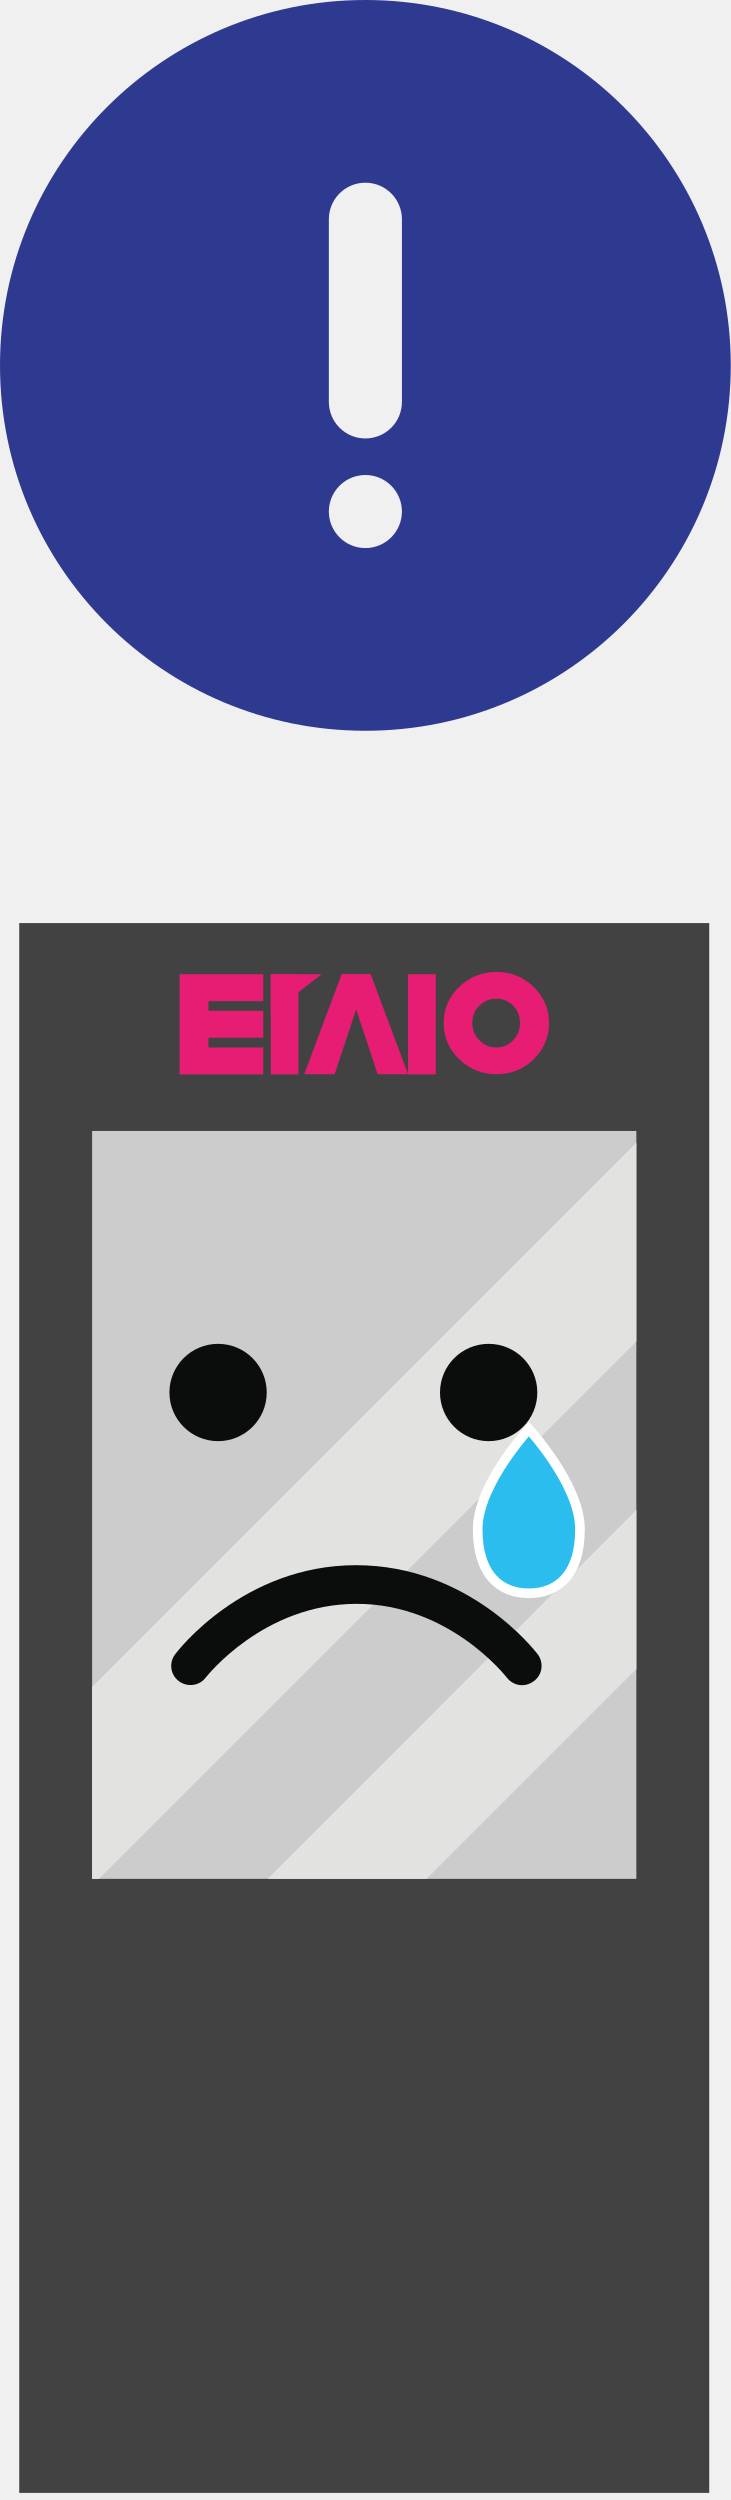
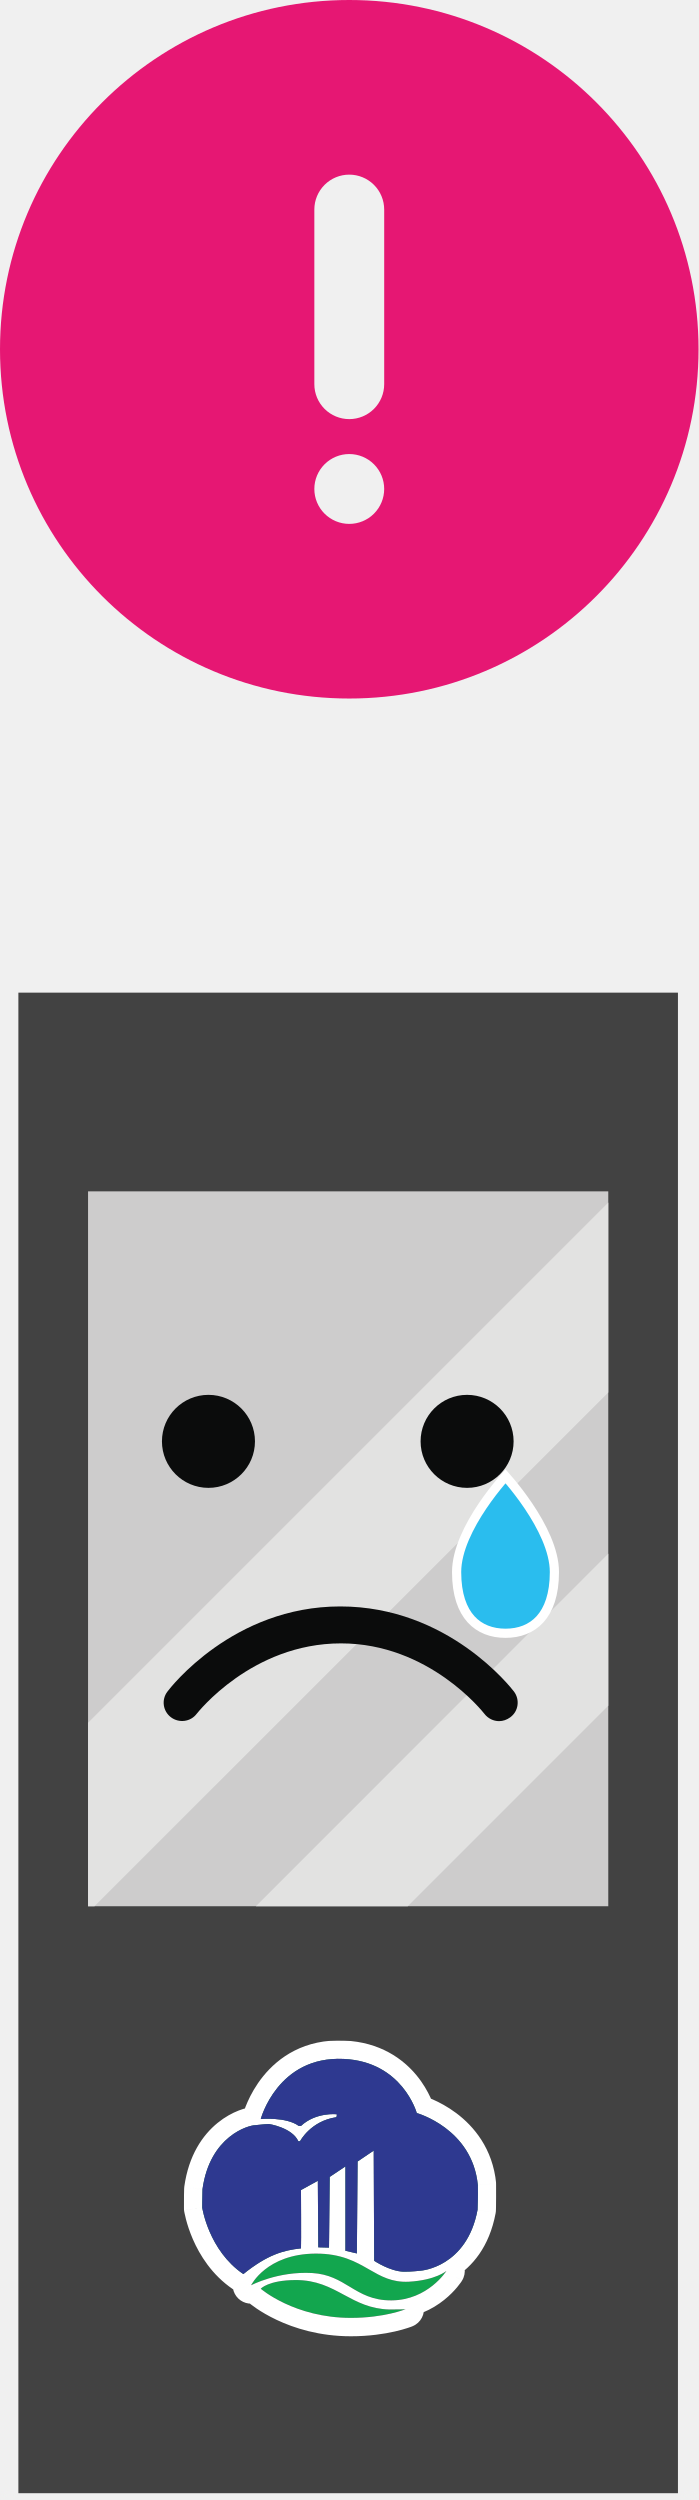
- <svg xmlns="http://www.w3.org/2000/svg" width="38" height="130" viewBox="0 0 38 130" fill="none">
-   <path d="M36.88 48H1V129.63H36.88V48Z" fill="#424242" />
-   <path d="M10.84 53.95V54.47H13.69V55.87H9.34V50.66H13.69V52.06H10.84V52.56H13.69V53.96H10.84V53.95Z" fill="#E71D73" />
-   <path d="M18.52 52.49L17.4 55.86H15.82L17.77 50.65H19.27L21.22 55.86H19.64L18.52 52.49Z" fill="#E71D73" />
-   <path d="M23.88 51.32C24.42 50.8 25.06 50.54 25.81 50.54C26.57 50.54 27.21 50.8 27.75 51.32C28.28 51.84 28.55 52.47 28.55 53.19C28.55 53.93 28.28 54.56 27.75 55.08C27.22 55.6 26.57 55.86 25.81 55.86C25.07 55.86 24.42 55.6 23.88 55.08C23.34 54.56 23.07 53.93 23.07 53.19C23.07 52.47 23.34 51.84 23.88 51.32ZM24.93 52.29C24.68 52.53 24.56 52.83 24.56 53.2C24.56 53.55 24.68 53.85 24.93 54.1C25.18 54.35 25.47 54.47 25.81 54.47C26.15 54.47 26.44 54.35 26.68 54.1C26.92 53.85 27.04 53.55 27.04 53.2C27.04 52.83 26.92 52.53 26.68 52.29C26.44 52.05 26.15 51.93 25.81 51.93C25.47 51.93 25.18 52.05 24.93 52.29Z" fill="#E71D73" />
-   <path d="M22.66 54.43V55.87H21.22V50.66H22.66V53.35" fill="#E71D73" />
-   <path d="M15.52 54.43V55.87H14.08V50.66H15.52V53.35" fill="#E71D73" />
-   <path d="M16.73 50.66L14.08 52.69V50.66H16.73Z" fill="#E71D73" />
-   <path d="M33.09 58.81H4.79V97.7H33.09V58.81Z" fill="#CDCCCC" />
-   <path d="M33.09 59.42L4.79 87.72V97.7H5.14L33.09 69.75V59.42Z" fill="#E2E2E1" />
-   <path d="M33.09 78.52L13.92 97.7H22.18L33.09 86.79V78.52Z" fill="#E2E2E1" />
-   <path d="M11.34 74.94C12.737 74.94 13.87 73.807 13.87 72.41C13.87 71.013 12.737 69.88 11.34 69.88C9.943 69.88 8.81 71.013 8.81 72.41C8.81 73.807 9.943 74.94 11.34 74.94Z" fill="#0B0C0C" />
-   <path d="M25.41 74.94C26.807 74.94 27.94 73.807 27.94 72.41C27.94 71.013 26.807 69.88 25.41 69.88C24.013 69.88 22.88 71.013 22.88 72.41C22.88 73.807 24.013 74.94 25.41 74.94Z" fill="#0B0C0C" />
-   <path d="M27.15 87.63C26.85 87.63 26.55 87.49 26.35 87.23C26.28 87.14 23.34 83.4 18.55 83.4C13.68 83.4 10.73 87.2 10.7 87.23C10.37 87.67 9.74 87.75 9.3 87.42C8.86 87.09 8.77 86.46 9.11 86.02C9.25 85.83 12.67 81.39 18.51 81.39C24.39 81.39 27.81 85.83 27.96 86.02C28.29 86.46 28.21 87.09 27.76 87.42C27.57 87.56 27.36 87.63 27.15 87.63Z" fill="#0B0C0C" />
-   <path d="M30.16 79.52C30.16 80.744 29.846 81.572 29.374 82.091C28.904 82.607 28.25 82.85 27.5 82.85C26.75 82.85 26.096 82.607 25.626 82.091C25.154 81.572 24.84 80.744 24.84 79.52C24.84 78.335 25.529 76.994 26.252 75.921C26.61 75.391 26.968 74.937 27.237 74.617C27.339 74.494 27.429 74.392 27.5 74.311C27.571 74.392 27.66 74.495 27.763 74.618C28.032 74.939 28.39 75.394 28.748 75.925C29.471 76.999 30.16 78.34 30.16 79.52Z" fill="#2ABDEE" stroke="white" stroke-width="0.5" />
-   <path d="M19 38C8.506 38 0 29.494 0 19C0 8.508 8.506 0 19 0C29.494 0 38 8.508 38 19C38 29.494 29.494 38 19 38ZM19 9.5C18.496 9.5 18.013 9.7 17.657 10.056C17.3 10.413 17.1 10.896 17.1 11.4V20.9C17.1 21.404 17.3 21.887 17.657 22.244C18.013 22.6 18.496 22.8 19 22.8C19.504 22.8 19.987 22.6 20.343 22.244C20.7 21.887 20.9 21.404 20.9 20.9V11.4C20.9 10.896 20.7 10.413 20.343 10.056C19.987 9.7 19.504 9.5 19 9.5ZM19 28.5C19.504 28.5 19.987 28.3 20.343 27.944C20.7 27.587 20.9 27.104 20.9 26.6C20.9 26.096 20.7 25.613 20.343 25.256C19.987 24.9 19.504 24.7 19 24.7C18.496 24.7 18.013 24.9 17.657 25.256C17.3 25.613 17.1 26.096 17.1 26.6C17.1 27.104 17.3 27.587 17.657 27.944C18.013 28.3 18.496 28.5 19 28.5Z" fill="#2E3990" />
+ <svg xmlns="http://www.w3.org/2000/svg" width="38" height="136" viewBox="0 0 38 136" fill="none">
+   <path d="M36.88 54H1V135.63H36.88V54Z" fill="#424242" />
+   <path d="M33.09 64.81H4.79V103.7H33.09V64.81Z" fill="#CDCCCC" />
+   <path d="M33.09 65.42L4.79 93.72V103.7H5.14L33.09 75.75V65.42Z" fill="#E2E2E1" />
+   <path d="M33.09 84.52L13.92 103.7H22.18L33.09 92.79V84.52Z" fill="#E2E2E1" />
+   <path d="M11.34 80.94C12.737 80.94 13.87 79.807 13.87 78.41C13.87 77.013 12.737 75.88 11.34 75.88C9.943 75.88 8.81 77.013 8.81 78.41C8.81 79.807 9.943 80.94 11.34 80.94Z" fill="#0B0C0C" />
+   <path d="M25.41 80.94C26.807 80.94 27.94 79.807 27.94 78.41C27.94 77.013 26.807 75.88 25.41 75.88C24.013 75.88 22.88 77.013 22.88 78.41C22.88 79.807 24.013 80.94 25.41 80.94Z" fill="#0B0C0C" />
+   <path d="M27.15 93.63C26.85 93.63 26.55 93.49 26.35 93.23C26.28 93.14 23.34 89.4 18.55 89.4C13.68 89.4 10.73 93.2 10.7 93.23C10.37 93.67 9.74 93.75 9.3 93.42C8.86 93.09 8.77 92.46 9.11 92.02C9.25 91.83 12.67 87.39 18.51 87.39C24.39 87.39 27.81 91.83 27.96 92.02C28.29 92.46 28.21 93.09 27.76 93.42C27.57 93.56 27.36 93.63 27.15 93.63Z" fill="#0B0C0C" />
+   <path d="M30.16 85.52C30.16 86.744 29.846 87.572 29.374 88.091C28.904 88.607 28.249 88.85 27.5 88.85C26.75 88.85 26.096 88.607 25.626 88.091C25.154 87.572 24.84 86.744 24.84 85.52C24.84 84.335 25.528 82.994 26.252 81.921C26.61 81.391 26.968 80.937 27.237 80.617C27.339 80.494 27.428 80.392 27.5 80.311C27.571 80.392 27.66 80.495 27.763 80.618C28.032 80.939 28.39 81.394 28.747 81.925C29.471 82.999 30.16 84.34 30.16 85.52Z" fill="#2ABDEE" stroke="white" stroke-width="0.5" />
+   <path d="M19 38C8.506 38 0 29.494 0 19C0 8.508 8.506 0 19 0C29.494 0 38 8.508 38 19C38 29.494 29.494 38 19 38ZM19 9.5C18.496 9.5 18.013 9.7 17.657 10.056C17.3 10.413 17.1 10.896 17.1 11.4V20.9C17.1 21.404 17.3 21.887 17.657 22.244C18.013 22.6 18.496 22.8 19 22.8C19.504 22.8 19.987 22.6 20.343 22.244C20.7 21.887 20.9 21.404 20.9 20.9V11.4C20.9 10.896 20.7 10.413 20.343 10.056C19.987 9.7 19.504 9.5 19 9.5ZM19 28.5C19.504 28.5 19.987 28.3 20.343 27.944C20.7 27.587 20.9 27.104 20.9 26.6C20.9 26.096 20.7 25.613 20.343 25.256C19.987 24.9 19.504 24.7 19 24.7C18.496 24.7 18.013 24.9 17.657 25.256C17.3 25.613 17.1 26.096 17.1 26.6C17.1 27.104 17.3 27.587 17.657 27.944C18.013 28.3 18.496 28.5 19 28.5Z" fill="#E61773" />
+   <mask id="path-10-outside-1" maskUnits="userSpaceOnUse" x="10" y="111" width="17" height="17" fill="black">
+     <rect fill="white" x="10" y="111" width="17" height="17" />
+     <path fill-rule="evenodd" clip-rule="evenodd" d="M18.7 112.006C15.101 111.835 14.185 115.276 14.185 115.276C14.185 115.276 15.563 115.146 16.252 115.65H16.374C17.185 114.893 18.319 115.015 18.319 115.015C18.319 115.015 18.336 115.154 18.279 115.178C16.901 115.39 16.334 116.463 16.334 116.463C16.334 116.463 16.285 116.504 16.228 116.479C15.88 115.731 14.623 115.544 14.623 115.544C14.623 115.544 14.202 115.568 13.894 115.609C13.529 115.609 11.421 116.187 11.016 119.09C11 119.659 11 120.09 11 120.09C11 120.09 11.348 122.425 13.237 123.71C14.55 122.652 15.418 122.417 16.374 122.311C16.39 122.107 16.374 119.139 16.374 119.139L17.29 118.635L17.314 122.254L17.898 122.27L17.938 118.423L18.79 117.854V122.441L19.414 122.587L19.454 117.585L20.33 116.992L20.354 122.986C20.354 122.986 21.197 123.555 21.951 123.58C22.356 123.588 22.899 123.523 22.899 123.523C22.899 123.523 25.396 123.344 25.979 120.212C25.979 120.136 25.982 120.043 25.986 119.93C25.995 119.685 26.006 119.345 25.995 118.871C25.695 115.788 22.672 114.95 22.672 114.95C22.672 114.95 21.902 112.153 18.7 112.006ZM13.658 124.32C13.658 124.32 14.493 122.612 17.16 122.596C18.566 122.587 19.358 123.043 20.082 123.459C20.727 123.83 21.318 124.171 22.242 124.125C23.701 124.043 24.285 123.539 24.285 123.539C24.285 123.539 23.288 125.125 21.302 125.141C20.267 125.15 19.646 124.774 19.023 124.397C18.451 124.051 17.878 123.704 16.982 123.653C15.109 123.547 13.658 124.32 13.658 124.32ZM14.185 124.507C14.185 124.507 14.591 124.043 16.066 124.035C17.209 124.027 17.962 124.433 18.713 124.839C19.428 125.224 20.142 125.61 21.189 125.637C21.772 125.637 22.064 125.621 22.064 125.621C22.064 125.621 20.913 126.093 19.089 126.093C16.009 126.093 14.185 124.507 14.185 124.507Z" />
+   </mask>
+   <path fill-rule="evenodd" clip-rule="evenodd" d="M18.7 112.006C15.101 111.835 14.185 115.276 14.185 115.276C14.185 115.276 15.563 115.146 16.252 115.65H16.374C17.185 114.893 18.319 115.015 18.319 115.015C18.319 115.015 18.336 115.154 18.279 115.178C16.901 115.39 16.334 116.463 16.334 116.463C16.334 116.463 16.285 116.504 16.228 116.479C15.88 115.731 14.623 115.544 14.623 115.544C14.623 115.544 14.202 115.568 13.894 115.609C13.529 115.609 11.421 116.187 11.016 119.09C11 119.659 11 120.09 11 120.09C11 120.09 11.348 122.425 13.237 123.71C14.55 122.652 15.418 122.417 16.374 122.311C16.39 122.107 16.374 119.139 16.374 119.139L17.29 118.635L17.314 122.254L17.898 122.27L17.938 118.423L18.79 117.854V122.441L19.414 122.587L19.454 117.585L20.33 116.992L20.354 122.986C20.354 122.986 21.197 123.555 21.951 123.58C22.356 123.588 22.899 123.523 22.899 123.523C22.899 123.523 25.396 123.344 25.979 120.212C25.979 120.136 25.982 120.043 25.986 119.93C25.995 119.685 26.006 119.345 25.995 118.871C25.695 115.788 22.672 114.95 22.672 114.95C22.672 114.95 21.902 112.153 18.7 112.006ZM13.658 124.32C13.658 124.32 14.493 122.612 17.16 122.596C18.566 122.587 19.358 123.043 20.082 123.459C20.727 123.83 21.318 124.171 22.242 124.125C23.701 124.043 24.285 123.539 24.285 123.539C24.285 123.539 23.288 125.125 21.302 125.141C20.267 125.15 19.646 124.774 19.023 124.397C18.451 124.051 17.878 123.704 16.982 123.653C15.109 123.547 13.658 124.32 13.658 124.32ZM14.185 124.507C14.185 124.507 14.591 124.043 16.066 124.035C17.209 124.027 17.962 124.433 18.713 124.839C19.428 125.224 20.142 125.61 21.189 125.637C21.772 125.637 22.064 125.621 22.064 125.621C22.064 125.621 20.913 126.093 19.089 126.093C16.009 126.093 14.185 124.507 14.185 124.507Z" fill="#12A64E" />
+   <path d="M14.185 115.276L13.219 115.018C13.135 115.335 13.211 115.672 13.422 115.922C13.634 116.171 13.954 116.302 14.28 116.271L14.185 115.276ZM18.7 112.006L18.653 113.005L18.655 113.005L18.7 112.006ZM16.252 115.65L15.662 116.457C15.833 116.582 16.04 116.65 16.252 116.65V115.65ZM16.374 115.65V116.65C16.627 116.65 16.871 116.554 17.056 116.381L16.374 115.65ZM18.319 115.015L19.313 114.899C19.258 114.435 18.89 114.071 18.426 114.021L18.319 115.015ZM18.279 115.178L18.43 116.167C18.514 116.154 18.596 116.13 18.674 116.097L18.279 115.178ZM16.334 116.463L16.975 117.23C17.075 117.147 17.157 117.045 17.218 116.93L16.334 116.463ZM16.228 116.479L15.322 116.902C15.425 117.124 15.607 117.301 15.833 117.398L16.228 116.479ZM14.623 115.544L14.771 114.555C14.703 114.545 14.634 114.542 14.565 114.546L14.623 115.544ZM13.894 115.609V116.609C13.938 116.609 13.981 116.606 14.025 116.601L13.894 115.609ZM11.016 119.09L10.026 118.952C10.021 118.988 10.018 119.025 10.017 119.062L11.016 119.09ZM11 120.09H10C10 120.14 10.004 120.189 10.011 120.238L11 120.09ZM13.237 123.71L12.675 124.536C13.039 124.784 13.521 124.765 13.864 124.489L13.237 123.71ZM16.374 122.311L16.484 123.305C16.961 123.252 17.333 122.868 17.371 122.39L16.374 122.311ZM16.374 119.139L15.892 118.263C15.571 118.44 15.372 118.778 15.374 119.144L16.374 119.139ZM17.29 118.635L18.29 118.628C18.288 118.276 18.1 117.95 17.796 117.772C17.492 117.594 17.116 117.589 16.808 117.759L17.29 118.635ZM17.314 122.254L16.314 122.261C16.318 122.799 16.748 123.238 17.286 123.254L17.314 122.254ZM17.898 122.27L17.87 123.27C18.138 123.277 18.398 123.177 18.591 122.991C18.785 122.805 18.895 122.549 18.898 122.281L17.898 122.27ZM17.938 118.423L17.382 117.592C17.108 117.776 16.942 118.083 16.939 118.413L17.938 118.423ZM18.79 117.854H19.79C19.79 117.485 19.586 117.146 19.261 116.972C18.935 116.798 18.54 116.817 18.233 117.023L18.79 117.854ZM18.79 122.441H17.79C17.79 122.905 18.109 123.308 18.561 123.415L18.79 122.441ZM19.414 122.587L19.185 123.561C19.481 123.63 19.793 123.561 20.032 123.374C20.271 123.186 20.411 122.899 20.414 122.595L19.414 122.587ZM19.454 117.585L18.893 116.758C18.621 116.942 18.457 117.249 18.454 117.577L19.454 117.585ZM20.33 116.992L21.33 116.988C21.328 116.618 21.123 116.28 20.796 116.107C20.469 115.935 20.074 115.957 19.768 116.164L20.33 116.992ZM20.354 122.986L19.354 122.99C19.355 123.321 19.52 123.629 19.794 123.815L20.354 122.986ZM21.951 123.58L21.918 124.579L21.931 124.579L21.951 123.58ZM22.899 123.523L22.828 122.525C22.812 122.526 22.796 122.528 22.78 122.53L22.899 123.523ZM25.979 120.212L26.962 120.396C26.974 120.335 26.979 120.274 26.979 120.212H25.979ZM25.986 119.93L26.986 119.965V119.965L25.986 119.93ZM25.995 118.871L26.995 118.847C26.994 118.823 26.993 118.798 26.991 118.774L25.995 118.871ZM22.672 114.95L21.708 115.216C21.801 115.555 22.066 115.82 22.405 115.914L22.672 114.95ZM17.16 122.596L17.166 123.596H17.166L17.16 122.596ZM13.658 124.32L12.76 123.881C12.57 124.27 12.652 124.738 12.964 125.039C13.275 125.34 13.746 125.406 14.129 125.203L13.658 124.32ZM20.082 123.459L20.581 122.593H20.581L20.082 123.459ZM22.242 124.125L22.292 125.124L22.298 125.123L22.242 124.125ZM24.285 123.539L25.131 124.071C25.395 123.652 25.312 123.103 24.936 122.781C24.561 122.458 24.006 122.459 23.631 122.782L24.285 123.539ZM21.302 125.141L21.294 124.141H21.294L21.302 125.141ZM19.023 124.397L18.505 125.252L18.505 125.252L19.023 124.397ZM16.982 123.653L17.038 122.655L16.982 123.653ZM16.066 124.035L16.072 125.035L16.073 125.035L16.066 124.035ZM14.185 124.507L13.433 123.849C13.258 124.049 13.17 124.31 13.188 124.575C13.206 124.84 13.329 125.087 13.529 125.261L14.185 124.507ZM18.713 124.839L18.238 125.719L18.238 125.719L18.713 124.839ZM21.189 125.637L21.162 126.637C21.171 126.637 21.18 126.637 21.189 126.637V125.637ZM22.064 125.621L22.443 126.546C22.895 126.361 23.147 125.877 23.04 125.401C22.932 124.924 22.496 124.595 22.009 124.623L22.064 125.621ZM14.185 115.276C15.152 115.533 15.152 115.533 15.152 115.534C15.152 115.534 15.152 115.534 15.151 115.535C15.151 115.535 15.151 115.536 15.151 115.536C15.151 115.537 15.151 115.538 15.15 115.538C15.15 115.539 15.15 115.539 15.15 115.538C15.151 115.537 15.152 115.533 15.154 115.526C15.158 115.512 15.166 115.487 15.178 115.452C15.202 115.382 15.241 115.277 15.299 115.147C15.415 114.885 15.6 114.541 15.871 114.206C16.394 113.559 17.237 112.938 18.653 113.005L18.748 111.007C16.565 110.904 15.15 111.917 14.316 112.948C13.908 113.452 13.639 113.957 13.471 114.335C13.386 114.525 13.326 114.686 13.286 114.804C13.265 114.864 13.25 114.912 13.239 114.948C13.234 114.966 13.229 114.981 13.226 114.993C13.225 114.999 13.223 115.004 13.222 115.008C13.221 115.01 13.221 115.012 13.22 115.014C13.22 115.015 13.22 115.016 13.22 115.016C13.22 115.017 13.22 115.017 13.219 115.017C13.219 115.018 13.219 115.018 14.185 115.276ZM16.843 114.843C16.256 114.413 15.493 114.309 15.031 114.276C14.774 114.258 14.545 114.259 14.381 114.264C14.298 114.266 14.23 114.27 14.18 114.273C14.156 114.275 14.136 114.276 14.12 114.278C14.113 114.278 14.107 114.279 14.102 114.279C14.1 114.279 14.098 114.28 14.096 114.28C14.095 114.28 14.094 114.28 14.093 114.28C14.093 114.28 14.093 114.28 14.092 114.28C14.092 114.28 14.092 114.28 14.092 114.28C14.092 114.28 14.091 114.28 14.185 115.276C14.28 116.271 14.279 116.271 14.279 116.271C14.279 116.271 14.279 116.271 14.279 116.271C14.279 116.271 14.278 116.271 14.278 116.271C14.278 116.271 14.277 116.271 14.277 116.271C14.277 116.271 14.277 116.271 14.277 116.271C14.277 116.271 14.279 116.271 14.282 116.271C14.287 116.271 14.297 116.27 14.312 116.269C14.341 116.267 14.385 116.265 14.442 116.263C14.558 116.259 14.717 116.259 14.89 116.271C15.29 116.299 15.56 116.382 15.662 116.457L16.843 114.843ZM16.374 114.65H16.252V116.65H16.374V114.65ZM18.319 115.015C18.426 114.021 18.426 114.021 18.425 114.021C18.425 114.021 18.425 114.021 18.425 114.021C18.424 114.021 18.424 114.021 18.423 114.021C18.422 114.021 18.421 114.021 18.42 114.02C18.417 114.02 18.414 114.02 18.411 114.02C18.405 114.019 18.398 114.018 18.389 114.018C18.373 114.016 18.351 114.015 18.326 114.013C18.275 114.01 18.208 114.008 18.126 114.008C17.965 114.009 17.742 114.02 17.487 114.063C16.984 114.146 16.288 114.362 15.692 114.919L17.056 116.381C17.27 116.181 17.548 116.08 17.815 116.035C17.944 116.014 18.056 116.008 18.133 116.008C18.17 116.008 18.198 116.009 18.212 116.01C18.219 116.01 18.223 116.011 18.223 116.011C18.224 116.011 18.223 116.011 18.221 116.011C18.22 116.01 18.219 116.01 18.217 116.01C18.217 116.01 18.216 116.01 18.215 116.01C18.215 116.01 18.214 116.01 18.214 116.01C18.214 116.01 18.213 116.01 18.213 116.01C18.213 116.01 18.212 116.01 18.319 115.015ZM18.674 116.097C19.035 115.941 19.185 115.646 19.239 115.509C19.297 115.363 19.312 115.233 19.317 115.168C19.323 115.093 19.322 115.03 19.32 114.99C19.319 114.969 19.317 114.95 19.316 114.935C19.316 114.927 19.315 114.921 19.314 114.915C19.314 114.912 19.314 114.909 19.313 114.906C19.313 114.905 19.313 114.904 19.313 114.902C19.313 114.902 19.313 114.901 19.313 114.901C19.313 114.9 19.313 114.9 19.313 114.9C19.313 114.9 19.313 114.899 19.313 114.899C19.313 114.899 19.313 114.899 18.319 115.015C17.326 115.132 17.326 115.132 17.326 115.131C17.326 115.131 17.326 115.131 17.326 115.131C17.326 115.131 17.326 115.13 17.326 115.13C17.326 115.13 17.326 115.129 17.326 115.129C17.326 115.128 17.326 115.126 17.325 115.125C17.325 115.123 17.325 115.121 17.325 115.119C17.324 115.115 17.324 115.112 17.324 115.108C17.323 115.101 17.323 115.093 17.322 115.085C17.322 115.071 17.321 115.044 17.324 115.007C17.326 114.98 17.334 114.889 17.379 114.776C17.42 114.671 17.551 114.403 17.884 114.259L18.674 116.097ZM16.334 116.463C17.218 116.93 17.217 116.931 17.217 116.931C17.217 116.931 17.217 116.932 17.217 116.932C17.216 116.932 17.216 116.933 17.216 116.933C17.215 116.934 17.215 116.935 17.215 116.936C17.214 116.938 17.213 116.939 17.212 116.94C17.211 116.943 17.21 116.944 17.21 116.945C17.209 116.946 17.21 116.944 17.214 116.938C17.22 116.928 17.234 116.906 17.256 116.876C17.299 116.815 17.372 116.725 17.474 116.629C17.676 116.44 17.984 116.235 18.43 116.167L18.127 114.19C17.196 114.333 16.531 114.771 16.105 115.171C15.893 115.37 15.737 115.561 15.632 115.708C15.579 115.782 15.537 115.846 15.508 115.895C15.492 115.919 15.48 115.94 15.47 115.957C15.466 115.966 15.461 115.973 15.458 115.98C15.456 115.983 15.455 115.986 15.453 115.989C15.453 115.99 15.452 115.991 15.451 115.992C15.451 115.993 15.45 115.994 15.45 115.994C15.45 115.994 15.45 115.995 15.45 115.995C15.45 115.995 15.449 115.996 16.334 116.463ZM15.833 117.398C16.166 117.541 16.47 117.484 16.649 117.418C16.738 117.386 16.808 117.347 16.858 117.315C16.884 117.299 16.906 117.283 16.925 117.269C16.935 117.262 16.944 117.255 16.952 117.249C16.956 117.245 16.96 117.242 16.964 117.239C16.966 117.238 16.968 117.236 16.97 117.235C16.971 117.234 16.971 117.233 16.972 117.232C16.973 117.232 16.973 117.232 16.974 117.231C16.974 117.231 16.974 117.231 16.974 117.231C16.975 117.231 16.975 117.23 16.334 116.463C15.692 115.696 15.692 115.696 15.693 115.695C15.693 115.695 15.693 115.695 15.693 115.695C15.694 115.695 15.694 115.694 15.695 115.694C15.695 115.693 15.696 115.692 15.697 115.692C15.699 115.69 15.701 115.689 15.703 115.687C15.706 115.684 15.71 115.681 15.714 115.678C15.721 115.673 15.729 115.667 15.737 115.66C15.753 115.648 15.772 115.636 15.792 115.623C15.831 115.598 15.886 115.568 15.955 115.542C16.095 115.491 16.347 115.442 16.623 115.561L15.833 117.398ZM14.623 115.544C14.476 116.533 14.476 116.533 14.475 116.533C14.475 116.533 14.475 116.533 14.475 116.533C14.475 116.533 14.474 116.533 14.474 116.533C14.473 116.533 14.473 116.533 14.473 116.533C14.472 116.533 14.471 116.532 14.471 116.532C14.47 116.532 14.471 116.532 14.473 116.533C14.476 116.533 14.483 116.534 14.493 116.536C14.515 116.54 14.55 116.547 14.594 116.558C14.685 116.58 14.806 116.613 14.93 116.662C15.057 116.712 15.162 116.767 15.238 116.823C15.313 116.879 15.325 116.909 15.322 116.902L17.135 116.057C16.79 115.318 16.073 114.962 15.66 114.8C15.426 114.708 15.211 114.649 15.056 114.612C14.977 114.593 14.911 114.58 14.862 114.571C14.838 114.566 14.818 114.563 14.802 114.56C14.795 114.559 14.788 114.558 14.783 114.557C14.78 114.556 14.778 114.556 14.776 114.556C14.775 114.556 14.774 114.555 14.773 114.555C14.772 114.555 14.772 114.555 14.772 114.555C14.771 114.555 14.771 114.555 14.771 114.555C14.771 114.555 14.771 114.555 14.623 115.544ZM14.025 116.601C14.152 116.584 14.313 116.569 14.451 116.558C14.519 116.553 14.577 116.549 14.618 116.546C14.639 116.545 14.655 116.544 14.666 116.543C14.671 116.543 14.675 116.543 14.678 116.543C14.679 116.542 14.68 116.542 14.681 116.542C14.681 116.542 14.681 116.542 14.681 116.542C14.681 116.542 14.681 116.542 14.681 116.542C14.681 116.542 14.681 116.542 14.681 116.542C14.681 116.542 14.681 116.542 14.681 116.542C14.681 116.542 14.681 116.542 14.623 115.544C14.565 114.546 14.565 114.546 14.565 114.546C14.565 114.546 14.565 114.546 14.565 114.546C14.565 114.546 14.565 114.546 14.565 114.546C14.565 114.546 14.565 114.546 14.565 114.546C14.564 114.546 14.564 114.546 14.563 114.546C14.562 114.546 14.561 114.546 14.559 114.546C14.555 114.546 14.55 114.547 14.543 114.547C14.53 114.548 14.511 114.549 14.487 114.551C14.439 114.554 14.373 114.558 14.296 114.564C14.147 114.576 13.944 114.594 13.763 114.618L14.025 116.601ZM12.007 119.228C12.174 118.026 12.675 117.384 13.101 117.036C13.324 116.855 13.542 116.742 13.71 116.676C13.906 116.6 13.975 116.609 13.894 116.609V114.609C13.63 114.609 13.299 114.69 12.984 114.813C12.642 114.946 12.239 115.159 11.839 115.485C11.019 116.152 10.263 117.251 10.026 118.952L12.007 119.228ZM11 120.09C12 120.09 12 120.09 12 120.091C12 120.091 12 120.091 12 120.091C12 120.091 12 120.091 12 120.091C12 120.091 12 120.091 12 120.09C12 120.09 12 120.09 12 120.09C12 120.089 12 120.088 12 120.087C12 120.084 12 120.079 12 120.073C12 120.061 12 120.043 12 120.019C12.001 119.972 12.001 119.902 12.002 119.815C12.004 119.641 12.008 119.396 12.016 119.119L10.017 119.062C10.008 119.353 10.004 119.609 10.002 119.792C10.001 119.884 10.001 119.958 10 120.009C10 120.035 10 120.055 10 120.068C10 120.075 10 120.081 10 120.084C10 120.086 10 120.088 10 120.089C10 120.089 10 120.09 10 120.09C10 120.09 10 120.09 10 120.09C10 120.09 10 120.09 10 120.09C10 120.09 10 120.09 10 120.09C10 120.09 10 120.09 11 120.09ZM13.8 122.883C13.064 122.383 12.606 121.66 12.328 121.02C12.19 120.704 12.104 120.423 12.052 120.223C12.026 120.124 12.009 120.047 11.999 119.998C11.995 119.973 11.991 119.956 11.99 119.946C11.989 119.942 11.989 119.939 11.988 119.938C11.988 119.938 11.988 119.938 11.989 119.939C11.989 119.939 11.989 119.94 11.989 119.94C11.989 119.941 11.989 119.941 11.989 119.942C11.989 119.942 11.989 119.942 11.989 119.942C11.989 119.942 11.989 119.943 11 120.09C10.011 120.238 10.011 120.239 10.011 120.239C10.011 120.239 10.011 120.239 10.011 120.24C10.011 120.24 10.011 120.241 10.011 120.241C10.012 120.243 10.012 120.244 10.012 120.245C10.012 120.248 10.013 120.252 10.014 120.256C10.015 120.264 10.017 120.275 10.019 120.288C10.023 120.313 10.03 120.347 10.038 120.389C10.055 120.472 10.08 120.587 10.116 120.727C10.189 121.006 10.307 121.388 10.493 121.817C10.861 122.665 11.521 123.752 12.675 124.536L13.8 122.883ZM16.264 121.317C15.732 121.376 15.177 121.476 14.561 121.728C13.95 121.977 13.322 122.357 12.61 122.931L13.864 124.489C14.465 124.005 14.927 123.738 15.317 123.579C15.702 123.422 16.059 123.352 16.484 123.305L16.264 121.317ZM16.374 119.139C15.374 119.144 15.374 119.144 15.374 119.144C15.374 119.144 15.374 119.144 15.374 119.144C15.374 119.145 15.374 119.145 15.374 119.145C15.374 119.145 15.374 119.146 15.374 119.146C15.374 119.148 15.374 119.15 15.374 119.153C15.374 119.158 15.374 119.167 15.374 119.178C15.374 119.199 15.374 119.231 15.375 119.272C15.375 119.353 15.376 119.47 15.376 119.61C15.378 119.892 15.379 120.268 15.38 120.651C15.381 121.035 15.382 121.423 15.381 121.727C15.38 121.879 15.38 122.009 15.379 122.105C15.377 122.221 15.376 122.249 15.377 122.231L17.371 122.39C17.383 122.234 17.382 121.372 17.38 120.646C17.379 120.261 17.378 119.883 17.376 119.601C17.376 119.46 17.375 119.344 17.375 119.262C17.375 119.221 17.374 119.189 17.374 119.167C17.374 119.156 17.374 119.148 17.374 119.142C17.374 119.139 17.374 119.137 17.374 119.136C17.374 119.135 17.374 119.134 17.374 119.134C17.374 119.134 17.374 119.134 17.374 119.134C17.374 119.134 17.374 119.134 17.374 119.133C17.374 119.133 17.374 119.133 16.374 119.139ZM16.808 117.759L15.892 118.263L16.856 120.015L17.772 119.511L16.808 117.759ZM18.314 122.247L18.29 118.628L16.29 118.641L16.314 122.261L18.314 122.247ZM17.926 121.271L17.342 121.254L17.286 123.254L17.87 123.27L17.926 121.271ZM16.939 118.413L16.898 122.26L18.898 122.281L18.938 118.434L16.939 118.413ZM18.233 117.023L17.382 117.592L18.494 119.254L19.346 118.685L18.233 117.023ZM19.79 122.441V117.854H17.79V122.441H19.79ZM19.642 121.614L19.018 121.467L18.561 123.415L19.185 123.561L19.642 121.614ZM18.454 117.577L18.414 122.579L20.414 122.595L20.454 117.594L18.454 117.577ZM19.768 116.164L18.893 116.758L20.015 118.413L20.891 117.819L19.768 116.164ZM21.354 122.982L21.33 116.988L19.33 116.996L19.354 122.99L21.354 122.982ZM21.983 122.58C21.813 122.575 21.564 122.497 21.3 122.371C21.18 122.314 21.078 122.257 21.007 122.215C20.972 122.194 20.945 122.177 20.929 122.167C20.921 122.162 20.915 122.158 20.913 122.156C20.911 122.156 20.911 122.155 20.911 122.155C20.911 122.155 20.911 122.156 20.912 122.156C20.912 122.156 20.912 122.156 20.912 122.156C20.913 122.157 20.913 122.157 20.913 122.157C20.913 122.157 20.913 122.157 20.913 122.157C20.913 122.157 20.914 122.157 20.354 122.986C19.794 123.815 19.794 123.815 19.794 123.815C19.795 123.815 19.795 123.815 19.795 123.815C19.795 123.815 19.795 123.815 19.796 123.816C19.796 123.816 19.797 123.816 19.797 123.817C19.799 123.818 19.8 123.819 19.802 123.82C19.805 123.822 19.809 123.825 19.815 123.828C19.825 123.835 19.838 123.843 19.855 123.854C19.887 123.875 19.932 123.903 19.988 123.936C20.099 124.001 20.254 124.088 20.439 124.176C20.786 124.341 21.334 124.56 21.918 124.579L21.983 122.58ZM22.899 123.523C22.78 122.53 22.78 122.53 22.78 122.53C22.78 122.53 22.78 122.53 22.78 122.53C22.78 122.53 22.78 122.53 22.78 122.53C22.78 122.53 22.78 122.53 22.78 122.53C22.78 122.53 22.78 122.53 22.78 122.53C22.78 122.53 22.779 122.53 22.777 122.53C22.774 122.53 22.77 122.531 22.763 122.532C22.75 122.533 22.73 122.535 22.704 122.538C22.653 122.543 22.58 122.551 22.495 122.558C22.32 122.572 22.122 122.583 21.971 122.58L21.931 124.579C22.184 124.584 22.461 124.567 22.658 124.551C22.761 124.542 22.849 124.534 22.912 124.527C22.943 124.524 22.969 124.521 22.987 124.519C22.996 124.518 23.003 124.517 23.009 124.517C23.011 124.516 23.013 124.516 23.015 124.516C23.016 124.516 23.016 124.516 23.017 124.516C23.017 124.516 23.017 124.516 23.017 124.516C23.018 124.516 23.018 124.516 23.018 124.516C23.018 124.516 23.018 124.516 23.018 124.516C23.018 124.516 23.018 124.516 22.899 123.523ZM24.996 120.029C24.757 121.31 24.159 121.901 23.69 122.194C23.441 122.35 23.206 122.435 23.037 122.48C22.954 122.503 22.889 122.515 22.851 122.521C22.832 122.524 22.82 122.526 22.815 122.526C22.813 122.526 22.813 122.526 22.815 122.526C22.816 122.526 22.818 122.526 22.82 122.526C22.821 122.526 22.822 122.526 22.823 122.526C22.824 122.525 22.825 122.525 22.825 122.525C22.826 122.525 22.826 122.525 22.826 122.525C22.827 122.525 22.828 122.525 22.899 123.523C22.971 124.52 22.971 124.52 22.972 124.52C22.972 124.52 22.973 124.52 22.973 124.52C22.974 124.52 22.975 124.52 22.976 124.52C22.978 124.52 22.98 124.519 22.982 124.519C22.986 124.519 22.992 124.518 22.997 124.518C23.009 124.517 23.023 124.515 23.039 124.514C23.072 124.51 23.114 124.504 23.164 124.497C23.265 124.481 23.399 124.454 23.559 124.411C23.877 124.325 24.302 124.17 24.751 123.89C25.676 123.31 26.617 122.246 26.962 120.396L24.996 120.029ZM24.987 119.896C24.983 120.002 24.979 120.115 24.979 120.212H26.979C26.979 120.157 26.982 120.084 26.986 119.965L24.987 119.896ZM24.996 118.894C25.006 119.338 24.995 119.655 24.987 119.896L26.986 119.965C26.994 119.714 27.007 119.351 26.995 118.847L24.996 118.894ZM22.672 114.95C22.405 115.914 22.405 115.914 22.404 115.914C22.404 115.914 22.404 115.914 22.404 115.914C22.403 115.913 22.402 115.913 22.402 115.913C22.401 115.913 22.401 115.913 22.4 115.913C22.399 115.912 22.399 115.912 22.399 115.912C22.4 115.913 22.404 115.914 22.41 115.916C22.422 115.919 22.444 115.926 22.474 115.937C22.535 115.958 22.63 115.993 22.747 116.045C22.983 116.149 23.3 116.313 23.621 116.555C24.257 117.031 24.884 117.779 25 118.967L26.991 118.774C26.806 116.879 25.772 115.667 24.821 114.954C24.349 114.601 23.892 114.364 23.552 114.214C23.381 114.139 23.236 114.084 23.131 114.048C23.078 114.029 23.035 114.015 23.002 114.005C22.986 114 22.973 113.996 22.962 113.993C22.957 113.992 22.952 113.99 22.948 113.989C22.946 113.989 22.945 113.988 22.943 113.988C22.942 113.988 22.942 113.987 22.941 113.987C22.941 113.987 22.94 113.987 22.94 113.987C22.939 113.987 22.939 113.987 22.672 114.95ZM18.655 113.005C19.927 113.063 20.671 113.631 21.116 114.17C21.346 114.448 21.499 114.725 21.594 114.93C21.641 115.032 21.672 115.113 21.691 115.165C21.7 115.191 21.706 115.209 21.708 115.217C21.71 115.222 21.71 115.224 21.71 115.224C21.71 115.224 21.71 115.223 21.71 115.222C21.709 115.221 21.709 115.22 21.709 115.219C21.709 115.219 21.709 115.218 21.708 115.218C21.708 115.217 21.708 115.217 21.708 115.217C21.708 115.216 21.708 115.216 22.672 114.95C23.636 114.685 23.636 114.684 23.636 114.684C23.636 114.684 23.636 114.683 23.636 114.683C23.635 114.682 23.635 114.681 23.635 114.68C23.634 114.679 23.634 114.677 23.633 114.675C23.632 114.671 23.631 114.666 23.629 114.661C23.626 114.65 23.622 114.636 23.617 114.62C23.607 114.588 23.593 114.546 23.575 114.495C23.539 114.393 23.485 114.254 23.41 114.092C23.26 113.768 23.021 113.336 22.658 112.896C21.917 112 20.675 111.095 18.746 111.007L18.655 113.005ZM17.154 121.596C15.589 121.605 14.499 122.118 13.789 122.68C13.44 122.956 13.194 123.235 13.03 123.454C12.948 123.564 12.886 123.659 12.842 123.732C12.82 123.769 12.802 123.8 12.789 123.825C12.782 123.838 12.776 123.849 12.771 123.858C12.769 123.863 12.767 123.867 12.765 123.871C12.764 123.873 12.763 123.874 12.762 123.876C12.762 123.877 12.761 123.878 12.761 123.878C12.761 123.879 12.761 123.879 12.761 123.88C12.76 123.88 12.76 123.881 13.658 124.32C14.557 124.759 14.557 124.76 14.556 124.76C14.556 124.76 14.556 124.761 14.556 124.761C14.556 124.762 14.555 124.763 14.555 124.763C14.554 124.764 14.554 124.766 14.553 124.767C14.552 124.769 14.551 124.771 14.55 124.772C14.549 124.775 14.548 124.776 14.548 124.776C14.548 124.776 14.551 124.771 14.557 124.761C14.569 124.741 14.593 124.702 14.631 124.652C14.707 124.55 14.836 124.401 15.03 124.248C15.404 123.952 16.065 123.602 17.166 123.596L17.154 121.596ZM20.581 122.593C19.818 122.154 18.834 121.585 17.154 121.596L17.166 123.596C18.298 123.589 18.898 123.932 19.583 124.326L20.581 122.593ZM22.193 123.126C21.588 123.156 21.223 122.962 20.581 122.593L19.583 124.326C20.231 124.699 21.049 125.185 22.292 125.123L22.193 123.126ZM24.285 123.539C23.631 122.782 23.631 122.782 23.632 122.782C23.632 122.782 23.633 122.781 23.633 122.781C23.633 122.781 23.634 122.78 23.634 122.78C23.636 122.779 23.637 122.778 23.638 122.777C23.64 122.775 23.642 122.774 23.643 122.772C23.647 122.769 23.65 122.767 23.652 122.765C23.657 122.761 23.66 122.758 23.661 122.758C23.663 122.756 23.656 122.762 23.64 122.772C23.608 122.792 23.539 122.832 23.427 122.878C23.206 122.97 22.807 123.092 22.187 123.126L22.298 125.123C23.137 125.076 23.759 124.906 24.194 124.725C24.411 124.635 24.579 124.544 24.702 124.467C24.763 124.428 24.813 124.393 24.853 124.364C24.872 124.35 24.889 124.336 24.904 124.325C24.911 124.319 24.917 124.314 24.923 124.309C24.926 124.307 24.929 124.304 24.931 124.302C24.933 124.301 24.934 124.3 24.935 124.299C24.936 124.298 24.936 124.298 24.937 124.297C24.937 124.297 24.938 124.297 24.938 124.297C24.938 124.296 24.939 124.296 24.285 123.539ZM21.31 126.141C22.585 126.131 23.541 125.613 24.163 125.115C24.474 124.866 24.707 124.618 24.865 124.429C24.945 124.333 25.007 124.252 25.051 124.19C25.073 124.16 25.09 124.134 25.104 124.114C25.111 124.104 25.116 124.095 25.121 124.088C25.123 124.084 25.125 124.081 25.127 124.078C25.128 124.077 25.129 124.076 25.129 124.075C25.13 124.074 25.13 124.073 25.131 124.073C25.131 124.073 25.131 124.072 25.131 124.072C25.131 124.072 25.131 124.071 24.285 123.539C23.438 123.007 23.439 123.007 23.439 123.006C23.439 123.006 23.439 123.006 23.439 123.006C23.439 123.005 23.44 123.005 23.44 123.004C23.441 123.003 23.441 123.003 23.441 123.002C23.442 123.001 23.443 123 23.443 122.999C23.444 122.998 23.444 122.999 23.442 123C23.44 123.003 23.435 123.012 23.426 123.024C23.407 123.05 23.376 123.092 23.331 123.146C23.24 123.254 23.1 123.404 22.913 123.554C22.54 123.852 22.005 124.136 21.294 124.141L21.31 126.141ZM18.505 125.252C19.146 125.64 19.975 126.152 21.31 126.141L21.294 124.141C20.558 124.147 20.145 123.907 19.541 123.541L18.505 125.252ZM16.925 124.651C17.553 124.687 17.941 124.91 18.505 125.252L19.541 123.541C18.962 123.191 18.203 122.72 17.038 122.655L16.925 124.651ZM13.658 124.32C14.129 125.203 14.128 125.203 14.128 125.203C14.128 125.203 14.128 125.203 14.127 125.203C14.127 125.203 14.127 125.203 14.127 125.204C14.126 125.204 14.126 125.204 14.125 125.204C14.125 125.205 14.124 125.205 14.124 125.205C14.124 125.205 14.126 125.204 14.128 125.203C14.133 125.2 14.144 125.195 14.159 125.187C14.19 125.173 14.24 125.149 14.308 125.12C14.444 125.062 14.649 124.982 14.907 124.904C15.426 124.748 16.137 124.607 16.925 124.651L17.038 122.655C15.954 122.593 15.003 122.786 14.329 122.989C13.99 123.092 13.715 123.198 13.521 123.282C13.423 123.323 13.346 123.359 13.29 123.386C13.262 123.4 13.239 123.411 13.222 123.42C13.214 123.424 13.207 123.428 13.201 123.431C13.198 123.432 13.196 123.433 13.194 123.435C13.193 123.435 13.192 123.436 13.191 123.436C13.19 123.436 13.19 123.436 13.19 123.437C13.189 123.437 13.189 123.437 13.189 123.437C13.189 123.437 13.188 123.437 13.658 124.32ZM16.061 123.035C15.219 123.04 14.619 123.175 14.194 123.348C13.982 123.435 13.817 123.531 13.691 123.62C13.628 123.665 13.576 123.708 13.533 123.747C13.512 123.766 13.493 123.785 13.476 123.802C13.468 123.81 13.46 123.819 13.453 123.826C13.449 123.83 13.446 123.834 13.442 123.838C13.441 123.84 13.439 123.841 13.437 123.843C13.437 123.844 13.436 123.845 13.435 123.846C13.435 123.846 13.434 123.847 13.434 123.847C13.433 123.848 13.433 123.849 14.185 124.507C14.938 125.165 14.938 125.166 14.937 125.166C14.937 125.167 14.937 125.167 14.936 125.168C14.935 125.168 14.935 125.169 14.934 125.17C14.932 125.172 14.931 125.174 14.929 125.175C14.926 125.178 14.924 125.182 14.921 125.185C14.915 125.191 14.91 125.196 14.905 125.201C14.895 125.212 14.886 125.22 14.878 125.227C14.864 125.24 14.855 125.247 14.853 125.248C14.849 125.251 14.878 125.23 14.951 125.2C15.098 125.14 15.438 125.039 16.072 125.035L16.061 123.035ZM19.188 123.959C18.43 123.549 17.479 123.025 16.059 123.035L16.073 125.035C16.939 125.029 17.493 125.317 18.238 125.719L19.188 123.959ZM21.215 124.638C20.429 124.617 19.902 124.344 19.188 123.959L18.238 125.719C18.954 126.105 19.855 126.602 21.162 126.637L21.215 124.638ZM22.064 125.621C22.009 124.623 22.009 124.623 22.009 124.623C22.009 124.623 22.009 124.623 22.009 124.623C22.009 124.623 22.009 124.623 22.009 124.623C22.009 124.623 22.009 124.623 22.009 124.623C22.009 124.623 22.009 124.623 22.009 124.623C22.009 124.623 22.009 124.623 22.009 124.623C22.007 124.623 22.005 124.623 22.002 124.623C21.995 124.623 21.984 124.624 21.968 124.624C21.936 124.626 21.886 124.628 21.817 124.63C21.681 124.633 21.471 124.637 21.189 124.637V126.637C21.49 126.637 21.718 126.633 21.873 126.629C21.951 126.627 22.01 126.624 22.051 126.623C22.072 126.622 22.088 126.621 22.099 126.621C22.105 126.62 22.11 126.62 22.113 126.62C22.115 126.62 22.116 126.62 22.117 126.62C22.118 126.62 22.118 126.62 22.119 126.62C22.119 126.62 22.119 126.62 22.119 126.62C22.119 126.62 22.119 126.62 22.12 126.62C22.12 126.62 22.12 126.62 22.12 126.62C22.12 126.62 22.12 126.62 22.064 125.621ZM19.089 127.093C20.087 127.093 20.906 126.964 21.484 126.832C21.773 126.766 22.002 126.699 22.164 126.646C22.245 126.62 22.31 126.597 22.357 126.58C22.38 126.571 22.399 126.564 22.414 126.558C22.421 126.555 22.427 126.553 22.432 126.551C22.434 126.55 22.437 126.549 22.439 126.548C22.439 126.548 22.44 126.548 22.441 126.547C22.442 126.547 22.442 126.547 22.442 126.547C22.442 126.547 22.443 126.547 22.443 126.547C22.443 126.546 22.443 126.546 22.064 125.621C21.685 124.696 21.685 124.696 21.685 124.696C21.686 124.696 21.686 124.695 21.686 124.695C21.686 124.695 21.686 124.695 21.687 124.695C21.687 124.695 21.688 124.695 21.688 124.694C21.689 124.694 21.689 124.694 21.69 124.694C21.69 124.694 21.69 124.694 21.688 124.694C21.685 124.696 21.677 124.699 21.666 124.703C21.642 124.711 21.603 124.726 21.547 124.744C21.437 124.779 21.265 124.83 21.038 124.882C20.584 124.986 19.916 125.093 19.089 125.093V127.093ZM14.185 124.507C13.529 125.261 13.53 125.262 13.53 125.262C13.53 125.262 13.53 125.262 13.531 125.263C13.531 125.263 13.532 125.263 13.532 125.264C13.533 125.265 13.534 125.266 13.536 125.267C13.538 125.269 13.541 125.272 13.545 125.275C13.552 125.281 13.56 125.288 13.571 125.297C13.592 125.314 13.621 125.337 13.657 125.365C13.728 125.421 13.829 125.495 13.957 125.582C14.213 125.756 14.583 125.981 15.056 126.204C16.003 126.651 17.375 127.093 19.089 127.093V125.093C17.724 125.093 16.644 124.742 15.909 124.395C15.541 124.222 15.262 124.051 15.08 123.927C14.989 123.866 14.923 123.816 14.883 123.785C14.863 123.769 14.849 123.758 14.842 123.753C14.839 123.75 14.837 123.748 14.837 123.748C14.837 123.748 14.837 123.748 14.838 123.749C14.838 123.749 14.839 123.75 14.84 123.75C14.84 123.751 14.84 123.751 14.841 123.751C14.841 123.751 14.841 123.752 14.841 123.752C14.841 123.752 14.842 123.752 14.185 124.507Z" fill="white" mask="url(#path-10-outside-1)" />
+   <path d="M14.185 115.276C14.185 115.276 15.101 111.835 18.7 112.006C21.902 112.153 22.672 114.95 22.672 114.95C22.672 114.95 25.695 115.788 25.995 118.871C26.012 119.562 25.979 119.968 25.979 120.212C25.396 123.344 22.899 123.523 22.899 123.523C22.899 123.523 22.356 123.588 21.951 123.58C21.197 123.555 20.354 122.986 20.354 122.986L20.33 116.992L19.454 117.585L19.414 122.587L18.79 122.441V117.854L17.938 118.423L17.898 122.27L17.314 122.254L17.29 118.635L16.374 119.139C16.374 119.139 16.39 122.107 16.374 122.311C15.418 122.417 14.55 122.652 13.237 123.71C11.348 122.425 11 120.09 11 120.09C11 120.09 11 119.659 11.016 119.09C11.421 116.187 13.529 115.609 13.894 115.609C14.202 115.568 14.623 115.544 14.623 115.544C14.623 115.544 15.88 115.731 16.228 116.479C16.285 116.504 16.334 116.463 16.334 116.463C16.334 116.463 16.901 115.39 18.279 115.178C18.336 115.154 18.319 115.015 18.319 115.015C18.319 115.015 17.185 114.893 16.374 115.65C16.252 115.65 16.334 115.65 16.252 115.65C15.563 115.146 14.185 115.276 14.185 115.276Z" fill="#2E3990" />
</svg>
